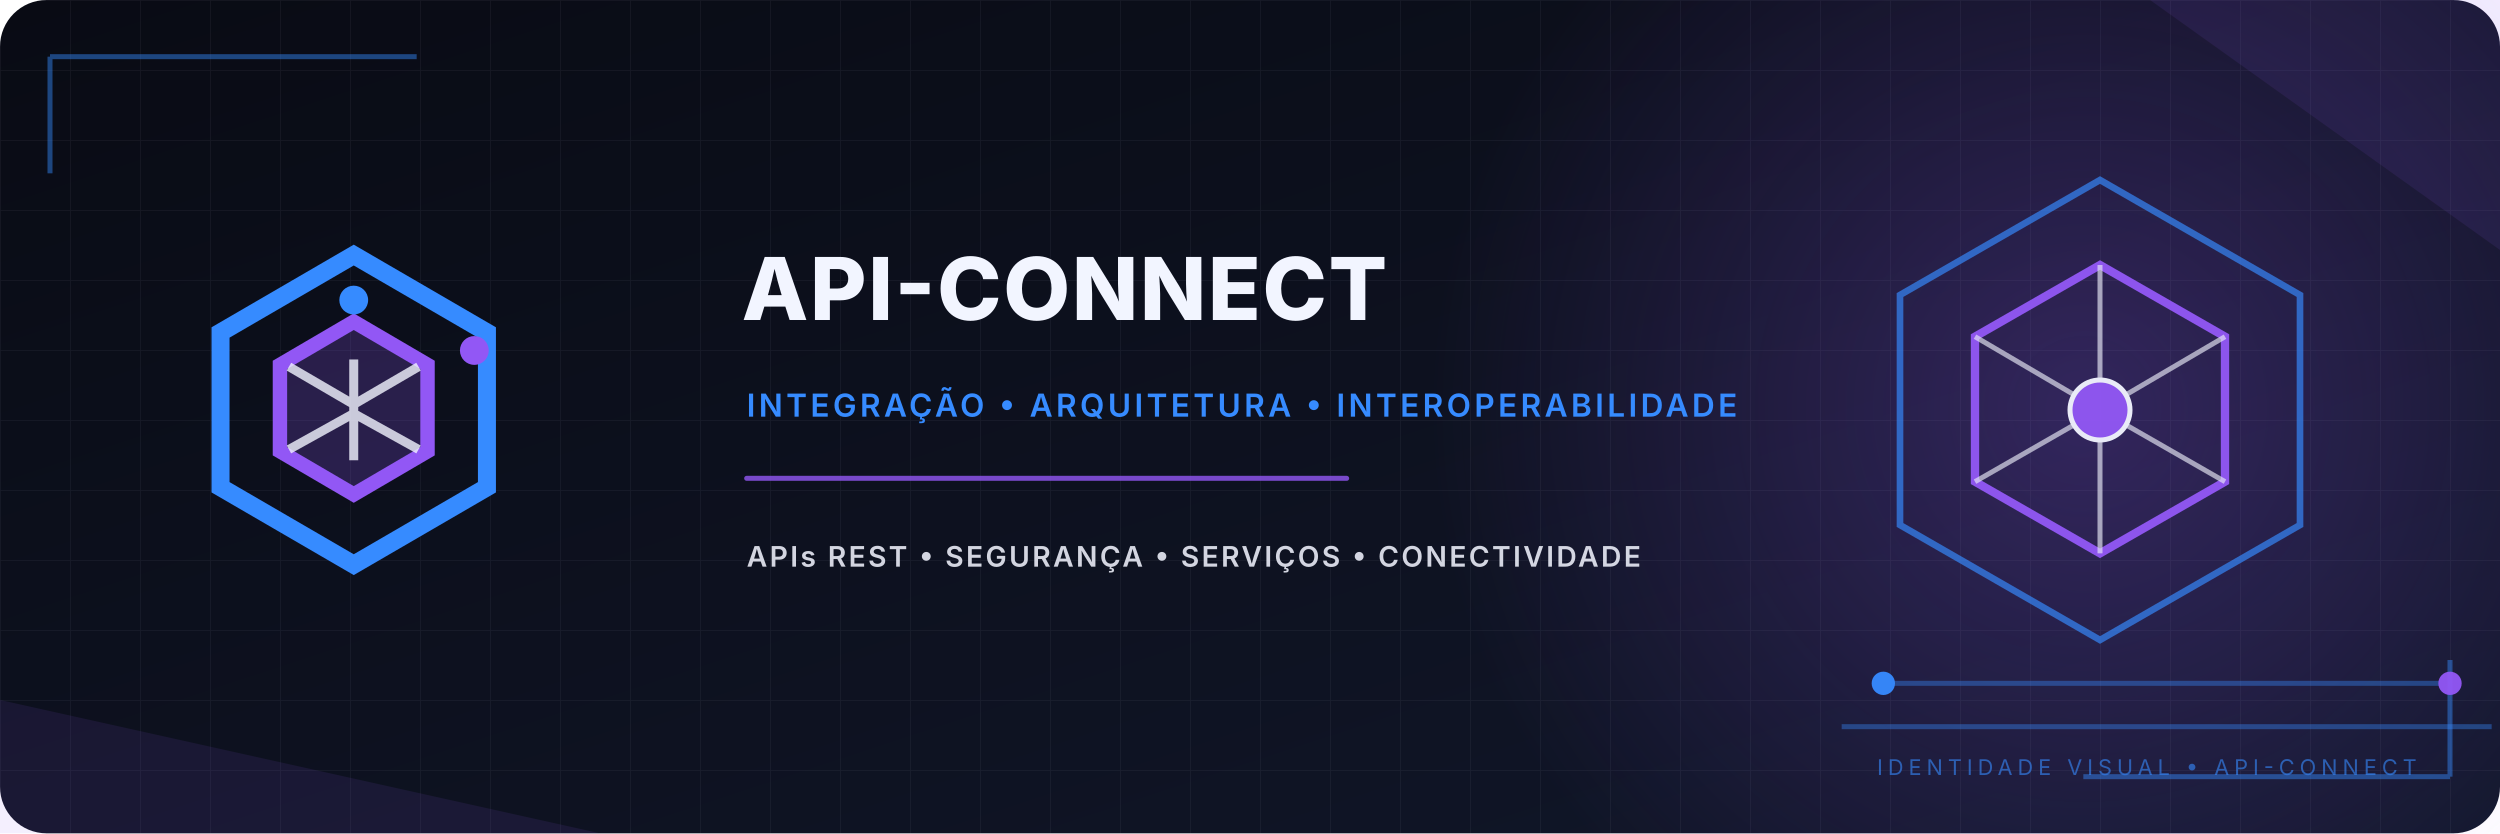
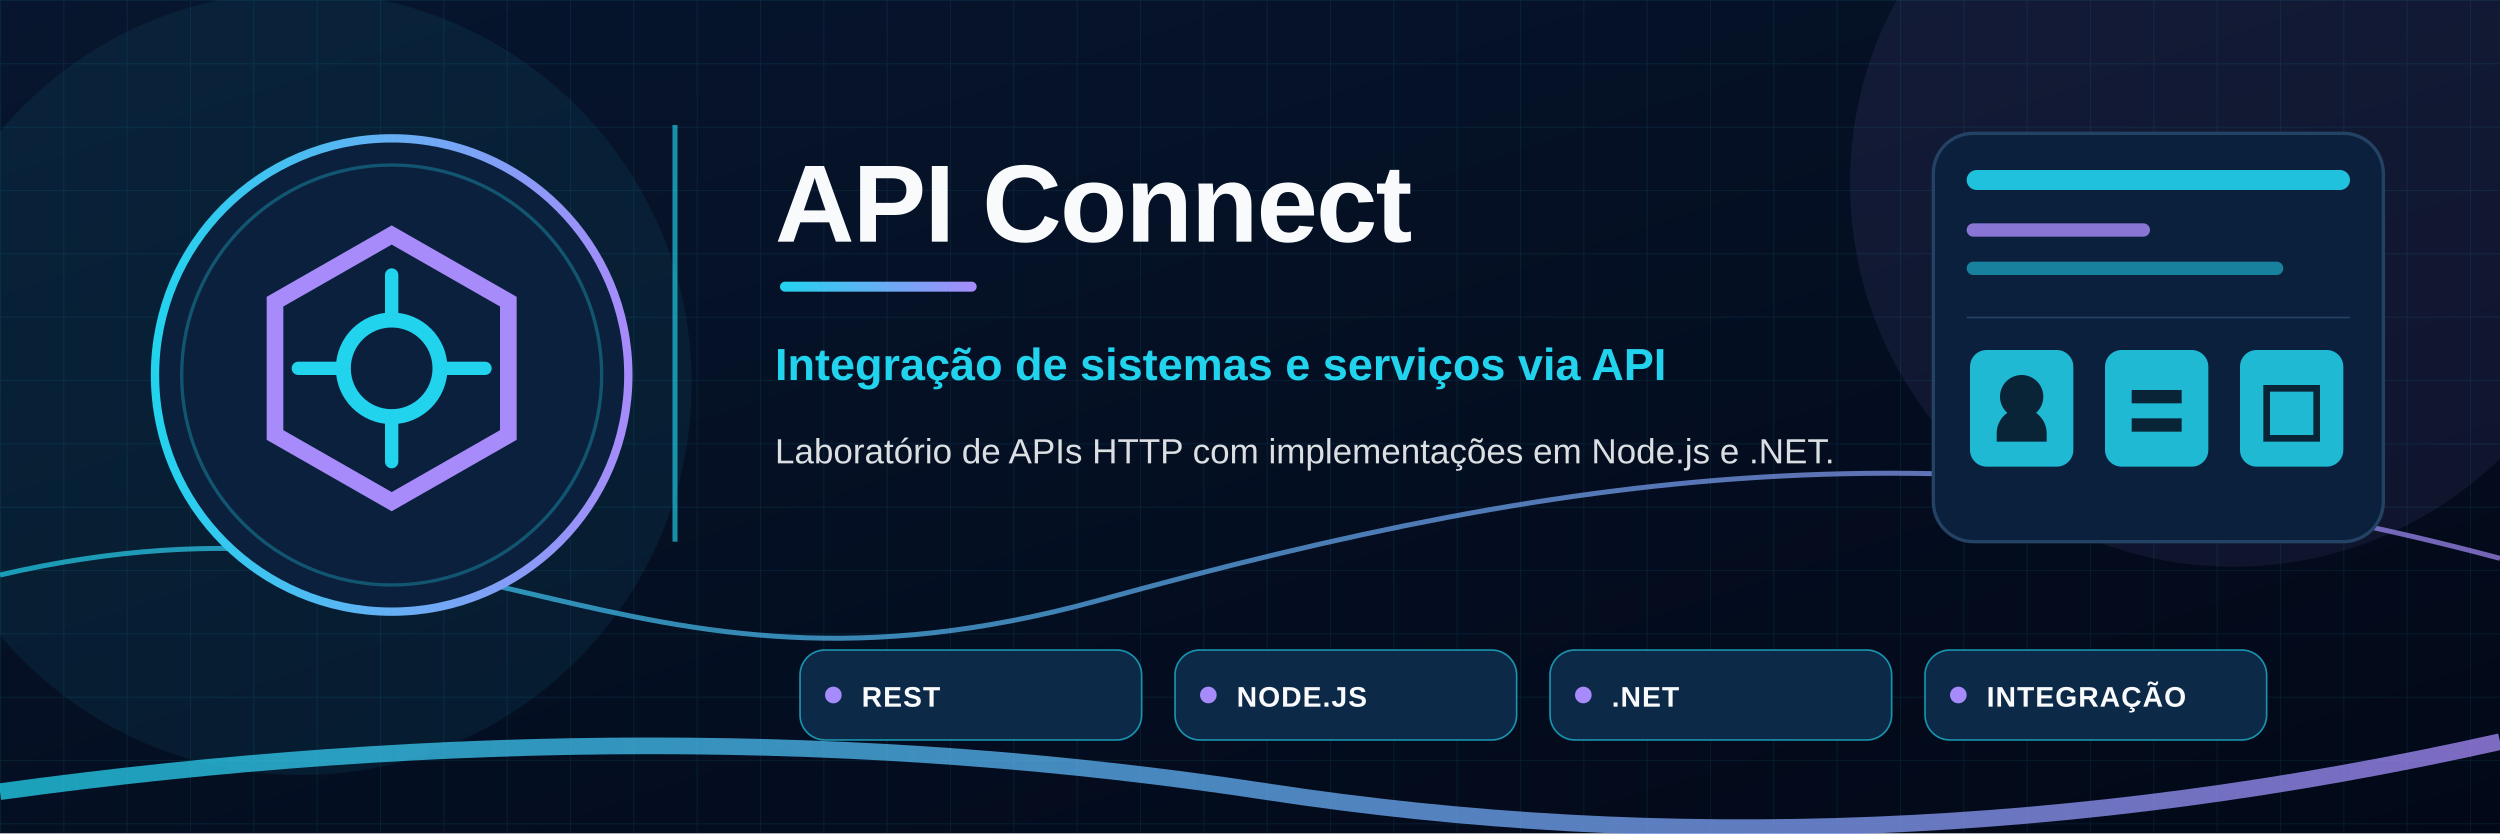
<svg xmlns="http://www.w3.org/2000/svg" width="1500" height="500" viewBox="0 0 1500 500" role="img" aria-labelledby="title desc">
  <defs>
    <linearGradient id="bg" x1="0" y1="0" x2="1" y2="1">
-       <stop stop-color="#090B14" />
-       <stop offset="1" stop-color="#11172A" />
+       <stop stop-color="#07162E" />
+       <stop offset="1" stop-color="#020817" />
    </linearGradient>
-     <linearGradient id="accent" x1="0" y1="0" x2="1" y2="0">
-       <stop stop-color="#368BFF" />
-       <stop offset="1" stop-color="#9257F5" />
+     <linearGradient id="glow" x1="0" y1="0" x2="1" y2="0">
+       <stop stop-color="#22D3EE" />
+       <stop offset="1" stop-color="#A78BFA" />
    </linearGradient>
-     <radialGradient id="glow">
-       <stop stop-color="#9257F5" stop-opacity=".28" />
-       <stop offset="1" stop-color="#9257F5" stop-opacity="0" />
-     </radialGradient>
-     <pattern id="grid" width="42" height="42" patternUnits="userSpaceOnUse">
-       <path d="M42 0H0V42" fill="none" stroke="#F2F5FF" stroke-opacity=".055" stroke-width="1" />
+     <pattern id="grid" width="38" height="38" patternUnits="userSpaceOnUse">
+       <path d="M38 0H0V38" fill="none" stroke="#22D3EE" stroke-opacity=".10" />
    </pattern>
  </defs>
-   <rect width="1500" height="500" rx="28" fill="url(#bg)" />
-   <rect width="1500" height="500" rx="28" fill="url(#grid)" />
-   <circle cx="1250" cy="245" r="390" fill="url(#glow)" />
-   <path d="M0 420 360 500H0zM1500 0h-210l210 150z" fill="#9257F5" opacity=".10" />
-   <path d="M30 34h220M30 34v70M1470 466h-220M1470 466v-70" stroke="#368BFF" stroke-width="3" opacity=".45" />
-   <g transform="translate(74 112) scale(1.08)">
-     <path d="M128 38 202 81v86l-74 43-74-43V81z" fill="none" stroke="#368BFF" stroke-width="10" />
-     <path d="M128 75 169 99v48l-41 24-41-24V99z" fill="#9257F5" fill-opacity=".22" stroke="#9257F5" stroke-width="8" />
-     <path d="M128 96v56M92 100l36 21 36-21M92 146l36-20 36 20" fill="none" stroke="#F2F5FF" stroke-opacity=".8" stroke-width="5" />
-     <circle cx="128" cy="63" r="8" fill="#368BFF" />
-     <circle cx="195" cy="91" r="8" fill="#9257F5" />
-   </g>
-   <path d="M390 110v280" stroke="url(#accent)" stroke-width="4" opacity=".8" />
-   <text x="445" y="192" fill="#F2F5FF" font-family="Inter,Segoe UI,Arial,sans-serif" font-size="52" font-weight="800" letter-spacing="1">API-CONNECT</text>
-   <text x="448" y="250" fill="#368BFF" font-family="Inter,Segoe UI,Arial,sans-serif" font-size="19" font-weight="600" letter-spacing="2">INTEGRAÇÃO • ARQUITETURA • INTEROPERABILIDADE</text>
-   <path d="M448 287h360" stroke="#9257F5" stroke-width="3" stroke-linecap="round" opacity=".8" />
-   <text x="448" y="340" fill="#F2F5FF" opacity=".86" font-family="Inter,Segoe UI,Arial,sans-serif" font-size="17" font-weight="600" letter-spacing="1.4">APIs REST  •  SEGURANÇA  •  SERVIÇOS  •  CONECTIVIDADE</text>
-   <g opacity=".95">
-     <g transform="translate(1090 80)" fill="none">
-       <path d="M170 28 290 97v138l-120 69-120-69V97z" stroke="#368BFF" stroke-width="4" opacity=".7" />
-       <path d="M170 79 245 122v87l-75 43-75-43v-87z" stroke="#9257F5" stroke-width="5" />
-       <path d="M170 79v173M95 122l75 44 75-44M95 209l75-43 75 43" stroke="#F2F5FF" stroke-width="3" opacity=".65" />
-       <circle cx="170" cy="166" r="18" fill="#9257F5" stroke="#F2F5FF" stroke-width="3" />
-       <path d="M40 330h340M15 356h390" stroke="#368BFF" stroke-width="3" opacity=".4" />
-       <circle cx="40" cy="330" r="7" fill="#368BFF" />
-       <circle cx="380" cy="330" r="7" fill="#9257F5" />
+   <rect width="1500" height="500" fill="url(#bg)" />
+   <rect width="1500" height="500" fill="url(#grid)" />
+   <circle cx="180" cy="230" r="235" fill="#22D3EE" opacity=".07" />
+   <circle cx="1340" cy="110" r="230" fill="#A78BFA" opacity=".08" />
+   <path d="M0 345C280 280 370 440 660 360s520-110 840-25" fill="none" stroke="url(#glow)" stroke-width="3" opacity=".7" />
+   <path d="M0 475Q400 420 760 475T1500 445" fill="none" stroke="url(#glow)" stroke-width="10" opacity=".75" />
+   <g transform="translate(75 65)">
+     <circle cx="160" cy="160" r="142" fill="#0B203C" stroke="url(#glow)" stroke-width="5" />
+     <circle cx="160" cy="160" r="126" fill="none" stroke="#22D3EE" stroke-opacity=".3" stroke-width="2" />
+     <g transform="translate(32 28)">
+       <path d="M128 48 198 88v80l-70 40-70-40V88Z" fill="none" stroke="#A78BFA" stroke-width="10" />
+       <circle cx="128" cy="128" r="29" fill="none" stroke="#22D3EE" stroke-width="9" />
+       <path d="M95 128H72m89 0h23M128 95V72m0 112v-23" stroke="#22D3EE" stroke-width="8" stroke-linecap="round" />
    </g>
  </g>
-   <text x="1450" y="465" text-anchor="end" fill="#368BFF" opacity=".6" font-family="Inter,Segoe UI,Arial,sans-serif" font-size="13" letter-spacing="3">IDENTIDADE VISUAL • API-CONNECT</text>
+   <path d="M405 75V325" stroke="#22D3EE" stroke-width="3" opacity=".65" />
+   <text x="465" y="145" font-family="Arial,sans-serif" font-size="66" font-weight="800" fill="#F8FAFC" letter-spacing="-1">API Connect</text>
+   <rect x="468" y="169" width="118" height="6" rx="3" fill="url(#glow)" />
+   <text x="465" y="228" font-family="Arial,sans-serif" font-size="27" font-weight="700" fill="#22D3EE">Integração de sistemas e serviços via API</text>
+   <text x="465" y="278" font-family="Arial,sans-serif" font-size="21" fill="#F8FAFC" opacity=".88">Laboratório de APIs HTTP com implementações em Node.js e .NET.</text>
+   <g transform="translate(1160 80)">
+     <rect width="270" height="245" rx="24" fill="#0B203C" stroke="#244263" stroke-width="2" />
+     <rect x="20" y="22" width="230" height="12" rx="6" fill="#22D3EE" opacity=".9" />
+     <rect x="20" y="54" width="110" height="8" rx="4" fill="#A78BFA" opacity=".8" />
+     <rect x="20" y="77" width="190" height="8" rx="4" fill="#22D3EE" opacity=".55" />
+     <rect x="20" y="110" width="230" height="1" fill="#244263" />
+     <g fill="#22D3EE" opacity=".85">
+       <rect x="22" y="130" width="62" height="70" rx="10" />
+       <rect x="103" y="130" width="62" height="70" rx="10" />
+       <rect x="184" y="130" width="62" height="70" rx="10" />
+     </g>
+     <g fill="#071426" opacity=".9">
+       <circle cx="53" cy="158" r="13" />
+       <path d="M38 185h30v-5a15 15 0 0 0-30 0Z" />
+       <path d="M119 154h30v8h-30zm0 17h30v8h-30z" />
+       <path d="M200 153h30v30h-30z" fill="none" stroke="#071426" stroke-width="4" />
+     </g>
+   </g>
+   <g transform="translate(480 390)">
+     <rect width="205" height="54" rx="15" fill="#0D2948" stroke="#22D3EE" stroke-opacity=".65" />
+     <circle cx="20" cy="27" r="5" fill="#A78BFA" />
+     <text x="37" y="34" font-family="Arial,sans-serif" font-size="17" font-weight="700" letter-spacing=".6" fill="#F8FAFC">REST</text>
+   </g>
+   <g transform="translate(705 390)">
+     <rect width="205" height="54" rx="15" fill="#0D2948" stroke="#22D3EE" stroke-opacity=".65" />
+     <circle cx="20" cy="27" r="5" fill="#A78BFA" />
+     <text x="37" y="34" font-family="Arial,sans-serif" font-size="17" font-weight="700" letter-spacing=".6" fill="#F8FAFC">NODE.JS</text>
+   </g>
+   <g transform="translate(930 390)">
+     <rect width="205" height="54" rx="15" fill="#0D2948" stroke="#22D3EE" stroke-opacity=".65" />
+     <circle cx="20" cy="27" r="5" fill="#A78BFA" />
+     <text x="37" y="34" font-family="Arial,sans-serif" font-size="17" font-weight="700" letter-spacing=".6" fill="#F8FAFC">.NET</text>
+   </g>
+   <g transform="translate(1155 390)">
+     <rect width="205" height="54" rx="15" fill="#0D2948" stroke="#22D3EE" stroke-opacity=".65" />
+     <circle cx="20" cy="27" r="5" fill="#A78BFA" />
+     <text x="37" y="34" font-family="Arial,sans-serif" font-size="17" font-weight="700" letter-spacing=".6" fill="#F8FAFC">INTEGRAÇÃO</text>
+   </g>
</svg>
